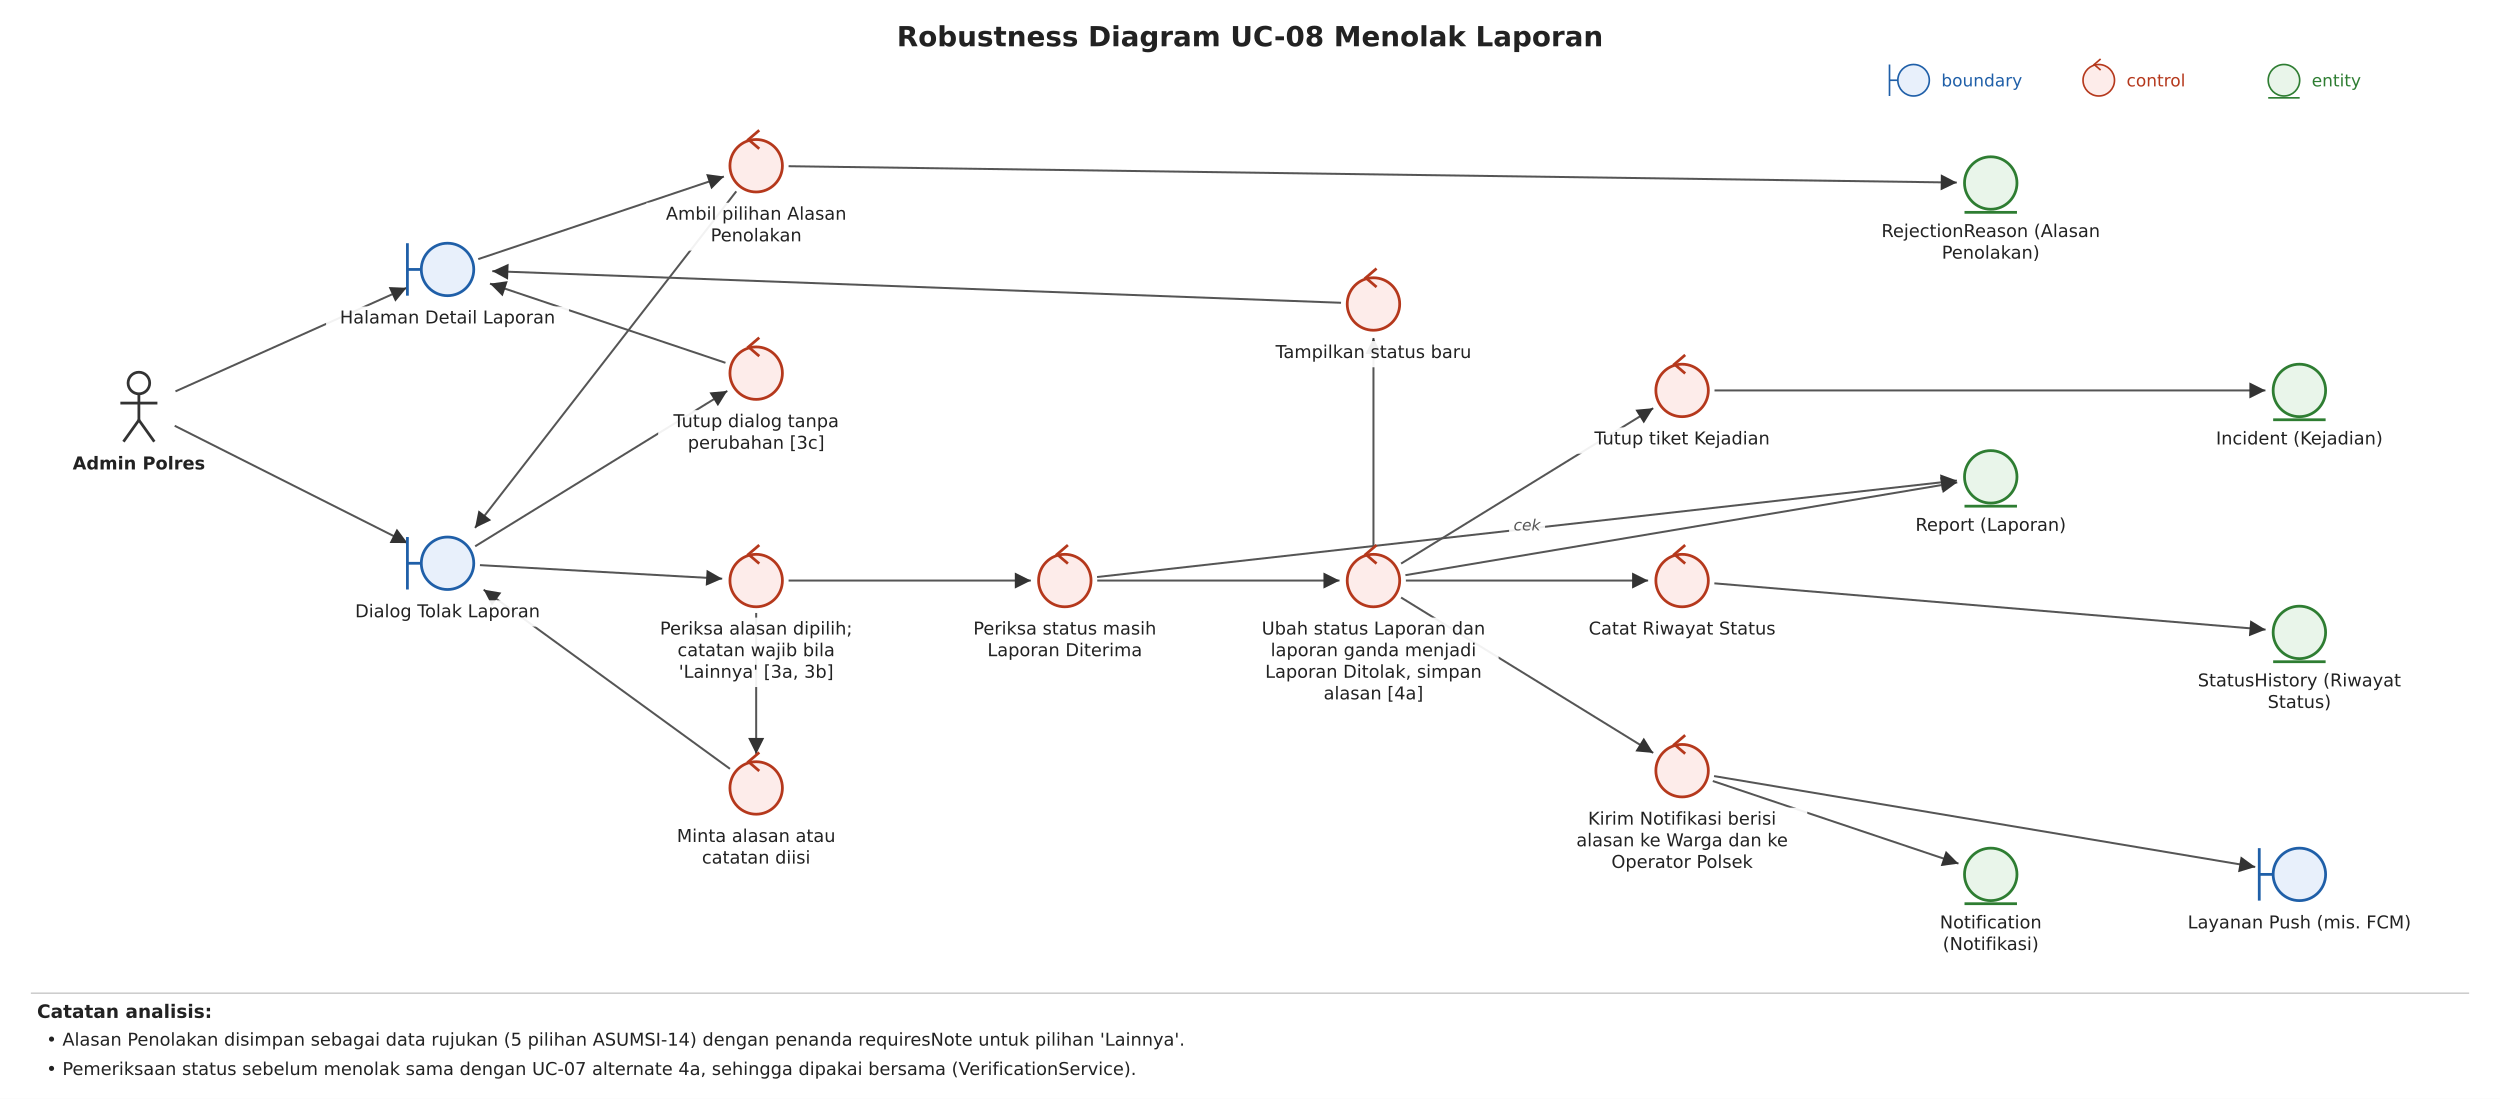
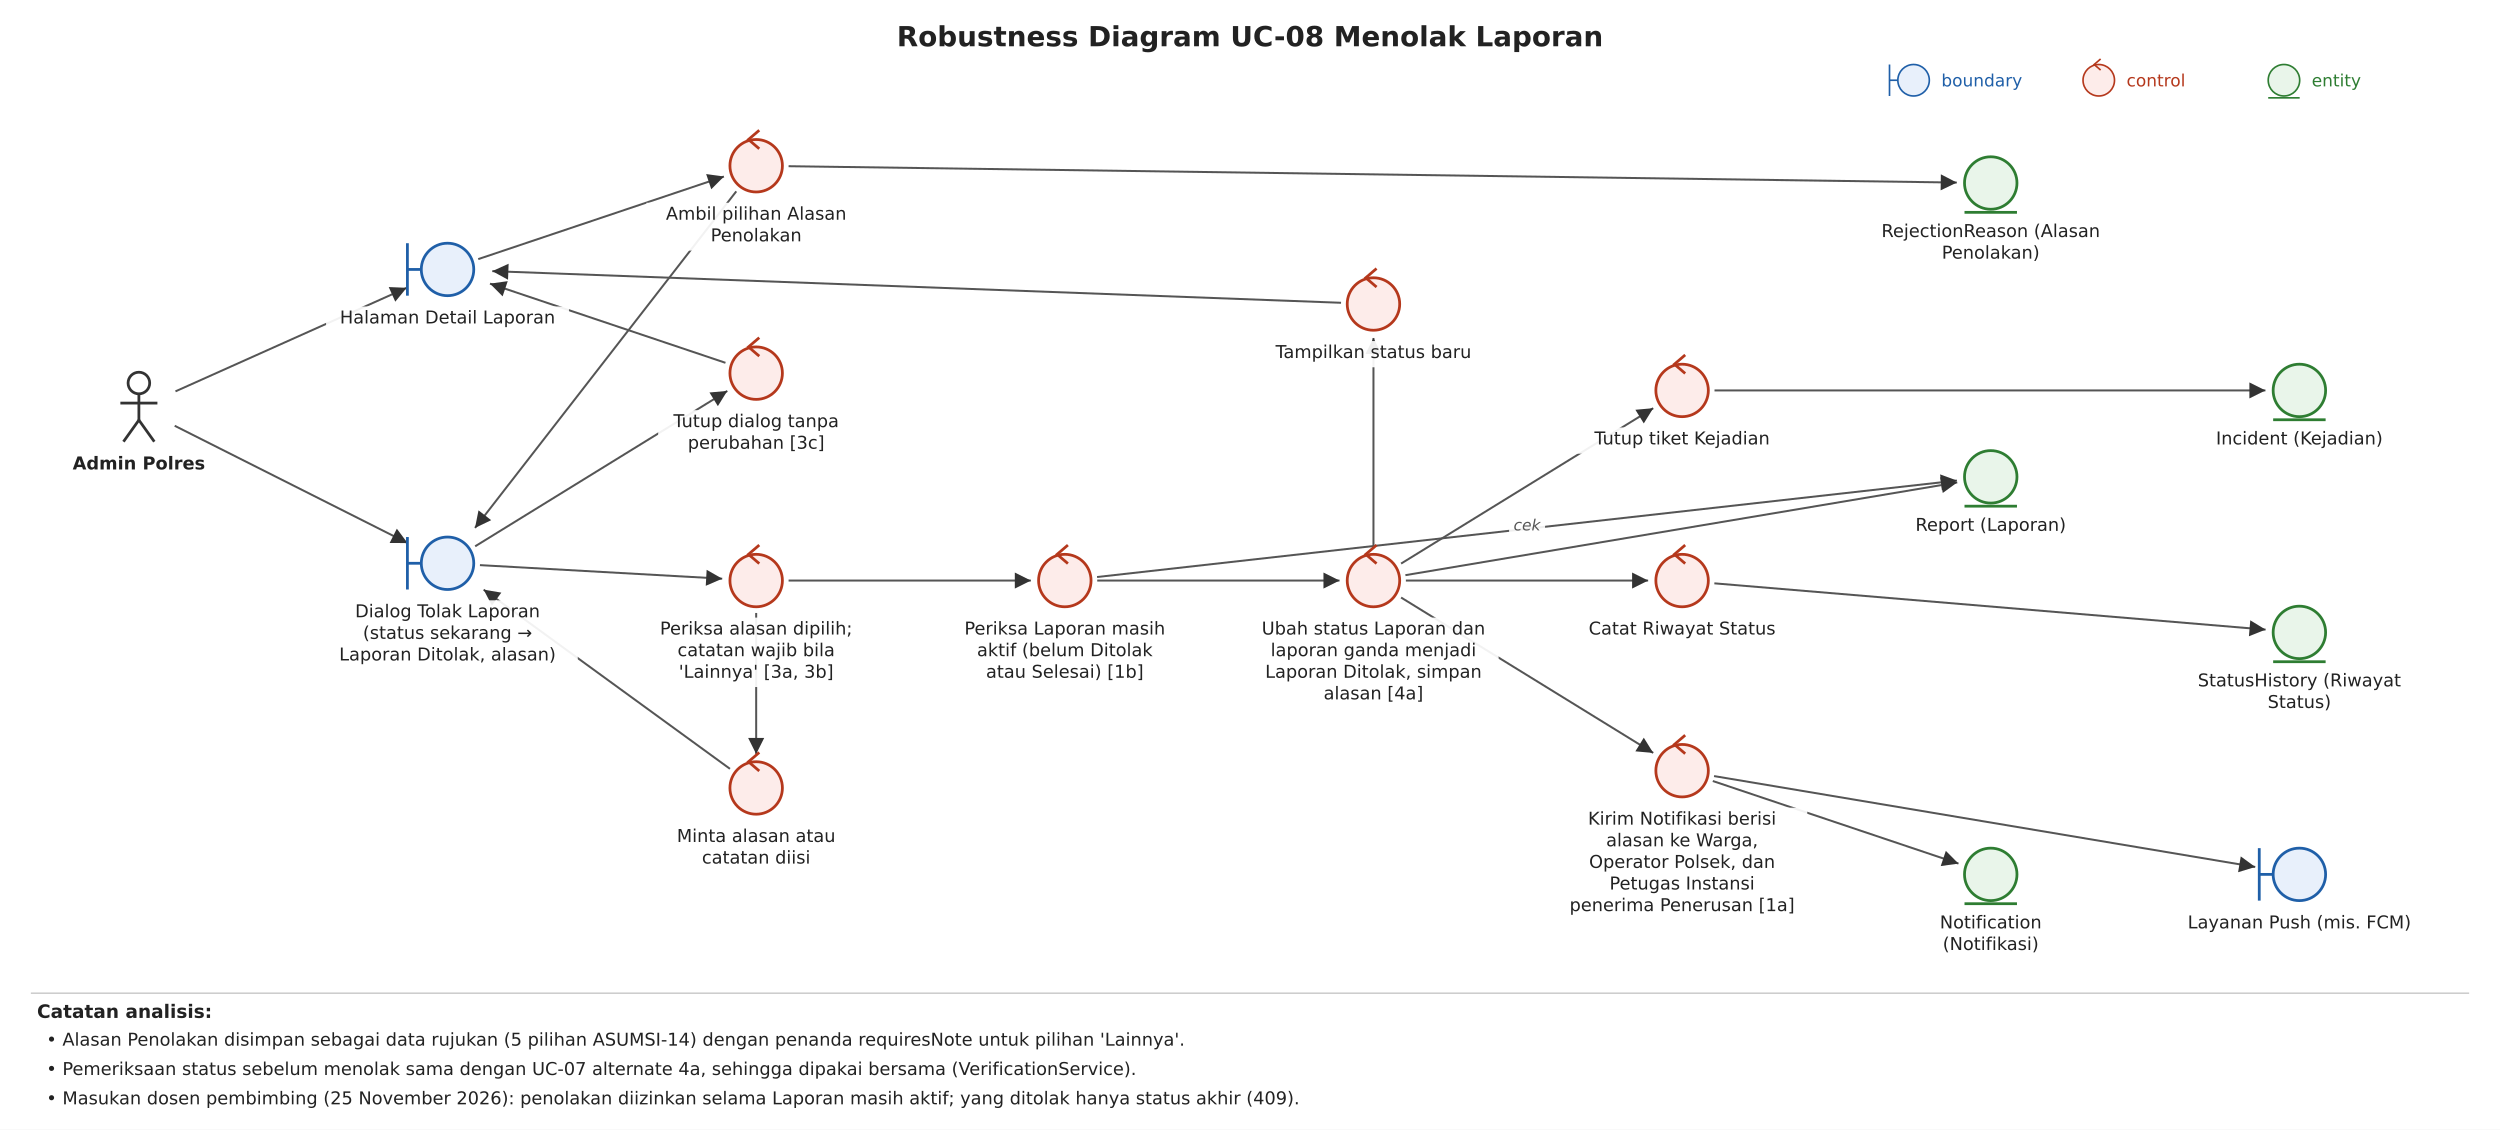
- <svg xmlns="http://www.w3.org/2000/svg" width="1620" height="712" viewBox="0 0 1620 712">
+ <svg xmlns="http://www.w3.org/2000/svg" width="1620" height="732" viewBox="0 0 1620 732">
  <defs>
    <marker id="ar" viewBox="0 0 10 10" refX="10" refY="5" markerWidth="8" markerHeight="8" orient="auto">
      <path d="M0,0 L10,5 L0,10 z" fill="#333" />
    </marker>
    <marker id="aro" viewBox="0 0 10 10" refX="10" refY="5" markerWidth="9" markerHeight="9" orient="auto">
      <path d="M0,0 L10,5 L0,10" fill="none" stroke="#333" stroke-width="1.3" />
    </marker>
  </defs>
  <rect width="100%" height="100%" fill="#fff" />
  <text x="810.0" y="30.0" font-family="DejaVu Sans, Arial, sans-serif" font-size="18" text-anchor="middle" font-weight="bold" fill="#222">Robustness Diagram UC-08 Menolak Laporan</text>
  <line x1="113.7" y1="253.6" x2="263.5" y2="186.5" stroke="#555" stroke-width="1.3" marker-end="url(#ar)" />
  <line x1="113.2" y1="275.9" x2="264.1" y2="351.9" stroke="#555" stroke-width="1.3" marker-end="url(#ar)" />
  <line x1="309.9" y1="167.9" x2="469.1" y2="114.4" stroke="#555" stroke-width="1.3" marker-end="url(#ar)" />
  <line x1="511.0" y1="107.7" x2="1268.0" y2="118.3" stroke="#555" stroke-width="1.3" marker-end="url(#ar)" />
  <line x1="477.1" y1="124.0" x2="307.8" y2="342.1" stroke="#555" stroke-width="1.3" marker-end="url(#ar)" />
  <line x1="307.9" y1="354.0" x2="471.3" y2="253.3" stroke="#555" stroke-width="1.3" marker-end="url(#ar)" />
  <line x1="470.1" y1="235.1" x2="317.5" y2="183.8" stroke="#555" stroke-width="1.3" marker-end="url(#ar)" />
  <line x1="311.0" y1="366.2" x2="468.0" y2="375.0" stroke="#555" stroke-width="1.3" marker-end="url(#ar)" />
  <line x1="490.0" y1="397.2" x2="490.0" y2="488.6" stroke="#555" stroke-width="1.3" marker-end="url(#ar)" />
  <line x1="473.0" y1="498.2" x2="313.4" y2="382.1" stroke="#555" stroke-width="1.3" marker-end="url(#ar)" />
  <line x1="511.0" y1="376.2" x2="668.0" y2="376.2" stroke="#555" stroke-width="1.3" marker-end="url(#ar)" />
  <line x1="710.9" y1="373.9" x2="1268.1" y2="311.4" stroke="#555" stroke-width="1.3" marker-end="url(#ar)" />
  <rect x="977.9" y="333.7" width="23.3" height="13" fill="#fff" opacity="0.9" />
  <text x="989.5" y="343.7" font-family="DejaVu Sans, Arial, sans-serif" font-size="10" text-anchor="middle" font-weight="normal" fill="#555" font-style="italic">cek</text>
  <line x1="711.0" y1="376.2" x2="868.0" y2="376.2" stroke="#555" stroke-width="1.3" marker-end="url(#ar)" />
  <line x1="910.7" y1="372.7" x2="1268.3" y2="312.6" stroke="#555" stroke-width="1.3" marker-end="url(#ar)" />
  <line x1="907.9" y1="365.2" x2="1071.3" y2="264.5" stroke="#555" stroke-width="1.3" marker-end="url(#ar)" />
  <line x1="1111.0" y1="253.0" x2="1468.0" y2="253.0" stroke="#555" stroke-width="1.3" marker-end="url(#ar)" />
  <line x1="911.0" y1="376.2" x2="1068.0" y2="376.2" stroke="#555" stroke-width="1.3" marker-end="url(#ar)" />
  <line x1="1110.9" y1="378.0" x2="1468.1" y2="408.0" stroke="#555" stroke-width="1.3" marker-end="url(#ar)" />
  <line x1="907.9" y1="387.2" x2="1071.3" y2="487.9" stroke="#555" stroke-width="1.3" marker-end="url(#ar)" />
  <line x1="1109.9" y1="506.1" x2="1269.1" y2="559.6" stroke="#555" stroke-width="1.3" marker-end="url(#ar)" />
  <line x1="1110.7" y1="502.9" x2="1461.4" y2="561.8" stroke="#555" stroke-width="1.3" marker-end="url(#ar)" />
  <line x1="890.0" y1="355.2" x2="890.0" y2="219.0" stroke="#555" stroke-width="1.3" marker-end="url(#ar)" />
  <line x1="869.0" y1="196.2" x2="319.0" y2="175.7" stroke="#555" stroke-width="1.3" marker-end="url(#ar)" />
  <g stroke="#333" stroke-width="1.8" fill="none">
    <circle cx="90" cy="248.2" r="7" />
    <line x1="90" y1="255.2" x2="90" y2="272.2" />
    <line x1="78" y1="261.2" x2="102" y2="261.2" />
    <line x1="90" y1="272.2" x2="80" y2="286.2" />
    <line x1="90" y1="272.2" x2="100" y2="286.2" />
  </g>
  <rect x="45.3" y="293.2" width="89.3" height="17" fill="#fff" opacity="0.92" />
  <text x="90.0" y="304.2" font-family="DejaVu Sans, Arial, sans-serif" font-size="11.5" text-anchor="middle" font-weight="bold" fill="#222">Admin Polres</text>
  <g stroke="#1f5fa8" stroke-width="1.8">
    <circle cx="290" cy="174.6" r="17" fill="#e8f0fb" />
    <line x1="264" y1="157.6" x2="264" y2="191.6" />
    <line x1="264" y1="174.6" x2="273" y2="174.6" />
  </g>
  <rect x="211.3" y="198.6" width="157.4" height="17" fill="#fff" opacity="0.92" />
  <text x="290.0" y="209.6" font-family="DejaVu Sans, Arial, sans-serif" font-size="11.5" text-anchor="middle" font-weight="normal" fill="#222">Halaman Detail Laporan</text>
  <g stroke="#1f5fa8" stroke-width="1.8">
    <circle cx="290" cy="365.0" r="17" fill="#e8f0fb" />
    <line x1="264" y1="348.0" x2="264" y2="382.0" />
    <line x1="264" y1="365.0" x2="273" y2="365.0" />
  </g>
-   <rect x="217.9" y="389.0" width="144.2" height="17" fill="#fff" opacity="0.92" />
+   <rect x="205.7" y="389.0" width="168.7" height="45" fill="#fff" opacity="0.92" />
  <text x="290.0" y="400.0" font-family="DejaVu Sans, Arial, sans-serif" font-size="11.5" text-anchor="middle" font-weight="normal" fill="#222">Dialog Tolak Laporan</text>
+   <text x="290.0" y="414.0" font-family="DejaVu Sans, Arial, sans-serif" font-size="11.5" text-anchor="middle" font-weight="normal" fill="#222">(status sekarang →</text>
+   <text x="290.0" y="428.0" font-family="DejaVu Sans, Arial, sans-serif" font-size="11.5" text-anchor="middle" font-weight="normal" fill="#222">Laporan Ditolak, alasan)</text>
  <g stroke="#b5381c" stroke-width="1.8">
    <circle cx="490" cy="107.4" r="17" fill="#fdecea" />
    <path d="M492,84.4 L485,90.4 L492,96.4" fill="none" />
  </g>
  <rect x="418.9" y="131.4" width="142.2" height="31" fill="#fff" opacity="0.92" />
  <text x="490.0" y="142.4" font-family="DejaVu Sans, Arial, sans-serif" font-size="11.5" text-anchor="middle" font-weight="normal" fill="#222">Ambil pilihan Alasan</text>
  <text x="490.0" y="156.4" font-family="DejaVu Sans, Arial, sans-serif" font-size="11.5" text-anchor="middle" font-weight="normal" fill="#222">Penolakan</text>
  <g stroke="#b5381c" stroke-width="1.8">
    <circle cx="490" cy="241.8" r="17" fill="#fdecea" />
    <path d="M492,218.8 L485,224.8 L492,230.8" fill="none" />
  </g>
  <rect x="426.5" y="265.8" width="127.0" height="31" fill="#fff" opacity="0.92" />
  <text x="490.0" y="276.8" font-family="DejaVu Sans, Arial, sans-serif" font-size="11.5" text-anchor="middle" font-weight="normal" fill="#222">Tutup dialog tanpa</text>
  <text x="490.0" y="290.8" font-family="DejaVu Sans, Arial, sans-serif" font-size="11.5" text-anchor="middle" font-weight="normal" fill="#222">perubahan [3c]</text>
  <g stroke="#b5381c" stroke-width="1.8">
    <circle cx="490" cy="376.2" r="17" fill="#fdecea" />
    <path d="M492,353.2 L485,359.2 L492,365.2" fill="none" />
  </g>
  <rect x="410.0" y="400.2" width="160.1" height="45" fill="#fff" opacity="0.92" />
  <text x="490.0" y="411.2" font-family="DejaVu Sans, Arial, sans-serif" font-size="11.5" text-anchor="middle" font-weight="normal" fill="#222">Periksa alasan dipilih;</text>
  <text x="490.0" y="425.2" font-family="DejaVu Sans, Arial, sans-serif" font-size="11.5" text-anchor="middle" font-weight="normal" fill="#222">catatan wajib bila</text>
  <text x="490.0" y="439.2" font-family="DejaVu Sans, Arial, sans-serif" font-size="11.5" text-anchor="middle" font-weight="normal" fill="#222">'Lainnya' [3a, 3b]</text>
  <g stroke="#b5381c" stroke-width="1.8">
    <circle cx="490" cy="510.6" r="17" fill="#fdecea" />
    <path d="M492,487.6 L485,493.6 L492,499.6" fill="none" />
  </g>
  <rect x="429.8" y="534.6" width="120.4" height="31" fill="#fff" opacity="0.92" />
  <text x="490.0" y="545.6" font-family="DejaVu Sans, Arial, sans-serif" font-size="11.5" text-anchor="middle" font-weight="normal" fill="#222">Minta alasan atau</text>
  <text x="490.0" y="559.6" font-family="DejaVu Sans, Arial, sans-serif" font-size="11.5" text-anchor="middle" font-weight="normal" fill="#222">catatan diisi</text>
  <g stroke="#b5381c" stroke-width="1.8">
    <circle cx="690" cy="376.2" r="17" fill="#fdecea" />
    <path d="M692,353.2 L685,359.2 L692,365.2" fill="none" />
  </g>
-   <rect x="619.9" y="400.2" width="140.2" height="31" fill="#fff" opacity="0.92" />
-   <text x="690.0" y="411.2" font-family="DejaVu Sans, Arial, sans-serif" font-size="11.5" text-anchor="middle" font-weight="normal" fill="#222">Periksa status masih</text>
-   <text x="690.0" y="425.2" font-family="DejaVu Sans, Arial, sans-serif" font-size="11.5" text-anchor="middle" font-weight="normal" fill="#222">Laporan Diterima</text>
+   <rect x="615.6" y="400.2" width="148.8" height="45" fill="#fff" opacity="0.92" />
+   <text x="690.0" y="411.2" font-family="DejaVu Sans, Arial, sans-serif" font-size="11.5" text-anchor="middle" font-weight="normal" fill="#222">Periksa Laporan masih</text>
+   <text x="690.0" y="425.2" font-family="DejaVu Sans, Arial, sans-serif" font-size="11.5" text-anchor="middle" font-weight="normal" fill="#222">aktif (belum Ditolak</text>
+   <text x="690.0" y="439.2" font-family="DejaVu Sans, Arial, sans-serif" font-size="11.5" text-anchor="middle" font-weight="normal" fill="#222">atau Selesai) [1b]</text>
  <g stroke="#b5381c" stroke-width="1.8">
    <circle cx="890" cy="376.2" r="17" fill="#fdecea" />
    <path d="M892,353.2 L885,359.2 L892,365.2" fill="none" />
  </g>
  <rect x="809.0" y="400.2" width="162.1" height="59" fill="#fff" opacity="0.92" />
  <text x="890.0" y="411.2" font-family="DejaVu Sans, Arial, sans-serif" font-size="11.5" text-anchor="middle" font-weight="normal" fill="#222">Ubah status Laporan dan</text>
  <text x="890.0" y="425.2" font-family="DejaVu Sans, Arial, sans-serif" font-size="11.5" text-anchor="middle" font-weight="normal" fill="#222">laporan ganda menjadi</text>
  <text x="890.0" y="439.2" font-family="DejaVu Sans, Arial, sans-serif" font-size="11.5" text-anchor="middle" font-weight="normal" fill="#222">Laporan Ditolak, simpan</text>
  <text x="890.0" y="453.2" font-family="DejaVu Sans, Arial, sans-serif" font-size="11.5" text-anchor="middle" font-weight="normal" fill="#222">alasan [4a]</text>
  <g stroke="#b5381c" stroke-width="1.8">
    <circle cx="1090" cy="253.0" r="17" fill="#fdecea" />
    <path d="M1092,230.0 L1085,236.0 L1092,242.0" fill="none" />
  </g>
  <rect x="1018.9" y="277.0" width="142.2" height="17" fill="#fff" opacity="0.92" />
  <text x="1090.0" y="288.0" font-family="DejaVu Sans, Arial, sans-serif" font-size="11.5" text-anchor="middle" font-weight="normal" fill="#222">Tutup tiket Kejadian</text>
  <g stroke="#b5381c" stroke-width="1.8">
    <circle cx="1090" cy="376.2" r="17" fill="#fdecea" />
    <path d="M1092,353.2 L1085,359.2 L1092,365.2" fill="none" />
  </g>
  <rect x="1017.9" y="400.2" width="144.2" height="17" fill="#fff" opacity="0.92" />
  <text x="1090.0" y="411.2" font-family="DejaVu Sans, Arial, sans-serif" font-size="11.5" text-anchor="middle" font-weight="normal" fill="#222">Catat Riwayat Status</text>
  <g stroke="#b5381c" stroke-width="1.8">
    <circle cx="1090" cy="499.4" r="17" fill="#fdecea" />
    <path d="M1092,476.4 L1085,482.4 L1092,488.4" fill="none" />
  </g>
-   <rect x="1009.0" y="523.4" width="162.1" height="45" fill="#fff" opacity="0.92" />
+   <rect x="1009.0" y="523.4" width="162.1" height="73" fill="#fff" opacity="0.92" />
  <text x="1090.0" y="534.4" font-family="DejaVu Sans, Arial, sans-serif" font-size="11.5" text-anchor="middle" font-weight="normal" fill="#222">Kirim Notifikasi berisi</text>
-   <text x="1090.0" y="548.4" font-family="DejaVu Sans, Arial, sans-serif" font-size="11.5" text-anchor="middle" font-weight="normal" fill="#222">alasan ke Warga dan ke</text>
-   <text x="1090.0" y="562.4" font-family="DejaVu Sans, Arial, sans-serif" font-size="11.5" text-anchor="middle" font-weight="normal" fill="#222">Operator Polsek</text>
+   <text x="1090.0" y="548.4" font-family="DejaVu Sans, Arial, sans-serif" font-size="11.5" text-anchor="middle" font-weight="normal" fill="#222">alasan ke Warga,</text>
+   <text x="1090.0" y="562.4" font-family="DejaVu Sans, Arial, sans-serif" font-size="11.5" text-anchor="middle" font-weight="normal" fill="#222">Operator Polsek, dan</text>
+   <text x="1090.0" y="576.4" font-family="DejaVu Sans, Arial, sans-serif" font-size="11.5" text-anchor="middle" font-weight="normal" fill="#222">Petugas Instansi</text>
+   <text x="1090.0" y="590.4" font-family="DejaVu Sans, Arial, sans-serif" font-size="11.5" text-anchor="middle" font-weight="normal" fill="#222">penerima Penerusan [1a]</text>
  <g stroke="#b5381c" stroke-width="1.8">
    <circle cx="890" cy="197.0" r="17" fill="#fdecea" />
    <path d="M892,174.0 L885,180.0 L892,186.0" fill="none" />
  </g>
  <rect x="816.6" y="221.0" width="146.8" height="17" fill="#fff" opacity="0.92" />
  <text x="890.0" y="232.0" font-family="DejaVu Sans, Arial, sans-serif" font-size="11.5" text-anchor="middle" font-weight="normal" fill="#222">Tampilkan status baru</text>
  <g stroke="#2e7d32" stroke-width="1.8">
    <circle cx="1290" cy="118.6" r="17" fill="#e9f5ea" />
    <line x1="1273" y1="137.6" x2="1307" y2="137.6" />
  </g>
  <rect x="1208.0" y="142.6" width="164.0" height="31" fill="#fff" opacity="0.92" />
  <text x="1290.0" y="153.6" font-family="DejaVu Sans, Arial, sans-serif" font-size="11.5" text-anchor="middle" font-weight="normal" fill="#222">RejectionReason (Alasan</text>
  <text x="1290.0" y="167.6" font-family="DejaVu Sans, Arial, sans-serif" font-size="11.5" text-anchor="middle" font-weight="normal" fill="#222">Penolakan)</text>
  <g stroke="#2e7d32" stroke-width="1.8">
    <circle cx="1490" cy="253.0" r="17" fill="#e9f5ea" />
    <line x1="1473" y1="272.0" x2="1507" y2="272.0" />
  </g>
  <rect x="1422.2" y="277.0" width="135.6" height="17" fill="#fff" opacity="0.92" />
  <text x="1490.0" y="288.0" font-family="DejaVu Sans, Arial, sans-serif" font-size="11.5" text-anchor="middle" font-weight="normal" fill="#222">Incident (Kejadian)</text>
  <g stroke="#2e7d32" stroke-width="1.8">
    <circle cx="1290" cy="309.0" r="17" fill="#e9f5ea" />
    <line x1="1273" y1="328.0" x2="1307" y2="328.0" />
  </g>
  <rect x="1232.1" y="333.0" width="115.8" height="17" fill="#fff" opacity="0.92" />
  <text x="1290.0" y="344.0" font-family="DejaVu Sans, Arial, sans-serif" font-size="11.5" text-anchor="middle" font-weight="normal" fill="#222">Report (Laporan)</text>
  <g stroke="#2e7d32" stroke-width="1.8">
    <circle cx="1490" cy="409.8" r="17" fill="#e9f5ea" />
    <line x1="1473" y1="428.8" x2="1507" y2="428.8" />
  </g>
  <rect x="1411.3" y="433.8" width="157.4" height="31" fill="#fff" opacity="0.92" />
  <text x="1490.0" y="444.8" font-family="DejaVu Sans, Arial, sans-serif" font-size="11.5" text-anchor="middle" font-weight="normal" fill="#222">StatusHistory (Riwayat</text>
  <text x="1490.0" y="458.8" font-family="DejaVu Sans, Arial, sans-serif" font-size="11.5" text-anchor="middle" font-weight="normal" fill="#222">Status)</text>
  <g stroke="#2e7d32" stroke-width="1.8">
    <circle cx="1290" cy="566.6" r="17" fill="#e9f5ea" />
    <line x1="1273" y1="585.6" x2="1307" y2="585.6" />
  </g>
  <rect x="1246.3" y="590.6" width="87.3" height="31" fill="#fff" opacity="0.92" />
  <text x="1290.0" y="601.6" font-family="DejaVu Sans, Arial, sans-serif" font-size="11.5" text-anchor="middle" font-weight="normal" fill="#222">Notification</text>
  <text x="1290.0" y="615.6" font-family="DejaVu Sans, Arial, sans-serif" font-size="11.5" text-anchor="middle" font-weight="normal" fill="#222">(Notifikasi)</text>
  <g stroke="#1f5fa8" stroke-width="1.8">
    <circle cx="1490" cy="566.6" r="17" fill="#e8f0fb" />
    <line x1="1464" y1="549.6" x2="1464" y2="583.6" />
    <line x1="1464" y1="566.6" x2="1473" y2="566.6" />
  </g>
  <rect x="1406.0" y="590.6" width="168.0" height="17" fill="#fff" opacity="0.92" />
  <text x="1490.0" y="601.6" font-family="DejaVu Sans, Arial, sans-serif" font-size="11.5" text-anchor="middle" font-weight="normal" fill="#222">Layanan Push (mis. FCM)</text>
  <text x="20.0" y="58.0" font-family="DejaVu Sans, Arial, sans-serif" font-size="12" text-anchor="start" font-weight="normal" fill="#555" font-style="italic" />
  <g transform="translate(1240,52) scale(0.6)">
    <g stroke="#1f5fa8" stroke-width="1.8">
      <circle cx="0" cy="0" r="17" fill="#e8f0fb" />
      <line x1="-26" y1="-17" x2="-26" y2="17" />
      <line x1="-26" y1="0" x2="-17" y2="0" />
    </g>
  </g>
  <text x="1258.0" y="56.0" font-family="DejaVu Sans, Arial, sans-serif" font-size="11" text-anchor="start" font-weight="normal" fill="#1f5fa8">boundary</text>
  <g transform="translate(1360,52) scale(0.6)">
    <g stroke="#b5381c" stroke-width="1.8">
      <circle cx="0" cy="0" r="17" fill="#fdecea" />
      <path d="M2,-23 L-5,-17 L2,-11" fill="none" />
    </g>
  </g>
  <text x="1378.0" y="56.0" font-family="DejaVu Sans, Arial, sans-serif" font-size="11" text-anchor="start" font-weight="normal" fill="#b5381c">control</text>
  <g transform="translate(1480,52) scale(0.6)">
    <g stroke="#2e7d32" stroke-width="1.8">
      <circle cx="0" cy="0" r="17" fill="#e9f5ea" />
      <line x1="-17" y1="19" x2="17" y2="19" />
    </g>
  </g>
  <text x="1498.0" y="56.0" font-family="DejaVu Sans, Arial, sans-serif" font-size="11" text-anchor="start" font-weight="normal" fill="#2e7d32">entity</text>
  <line x1="20" y1="643.6" x2="1600" y2="643.6" stroke="#ccc" />
  <text x="24.0" y="659.6" font-family="DejaVu Sans, Arial, sans-serif" font-size="12" text-anchor="start" font-weight="bold" fill="#222">Catatan analisis:</text>
  <text x="30.0" y="677.6" font-family="DejaVu Sans, Arial, sans-serif" font-size="11.5" text-anchor="start" font-weight="normal" fill="#222">• Alasan Penolakan disimpan sebagai data rujukan (5 pilihan ASUMSI-14) dengan penanda requiresNote untuk pilihan 'Lainnya'.</text>
  <text x="30.0" y="696.6" font-family="DejaVu Sans, Arial, sans-serif" font-size="11.5" text-anchor="start" font-weight="normal" fill="#222">• Pemeriksaan status sebelum menolak sama dengan UC-07 alternate 4a, sehingga dipakai bersama (VerificationService).</text>
+   <text x="30.0" y="715.6" font-family="DejaVu Sans, Arial, sans-serif" font-size="11.5" text-anchor="start" font-weight="normal" fill="#222">• Masukan dosen pembimbing (25 November 2026): penolakan diizinkan selama Laporan masih aktif; yang ditolak hanya status akhir (409).</text>
</svg>
